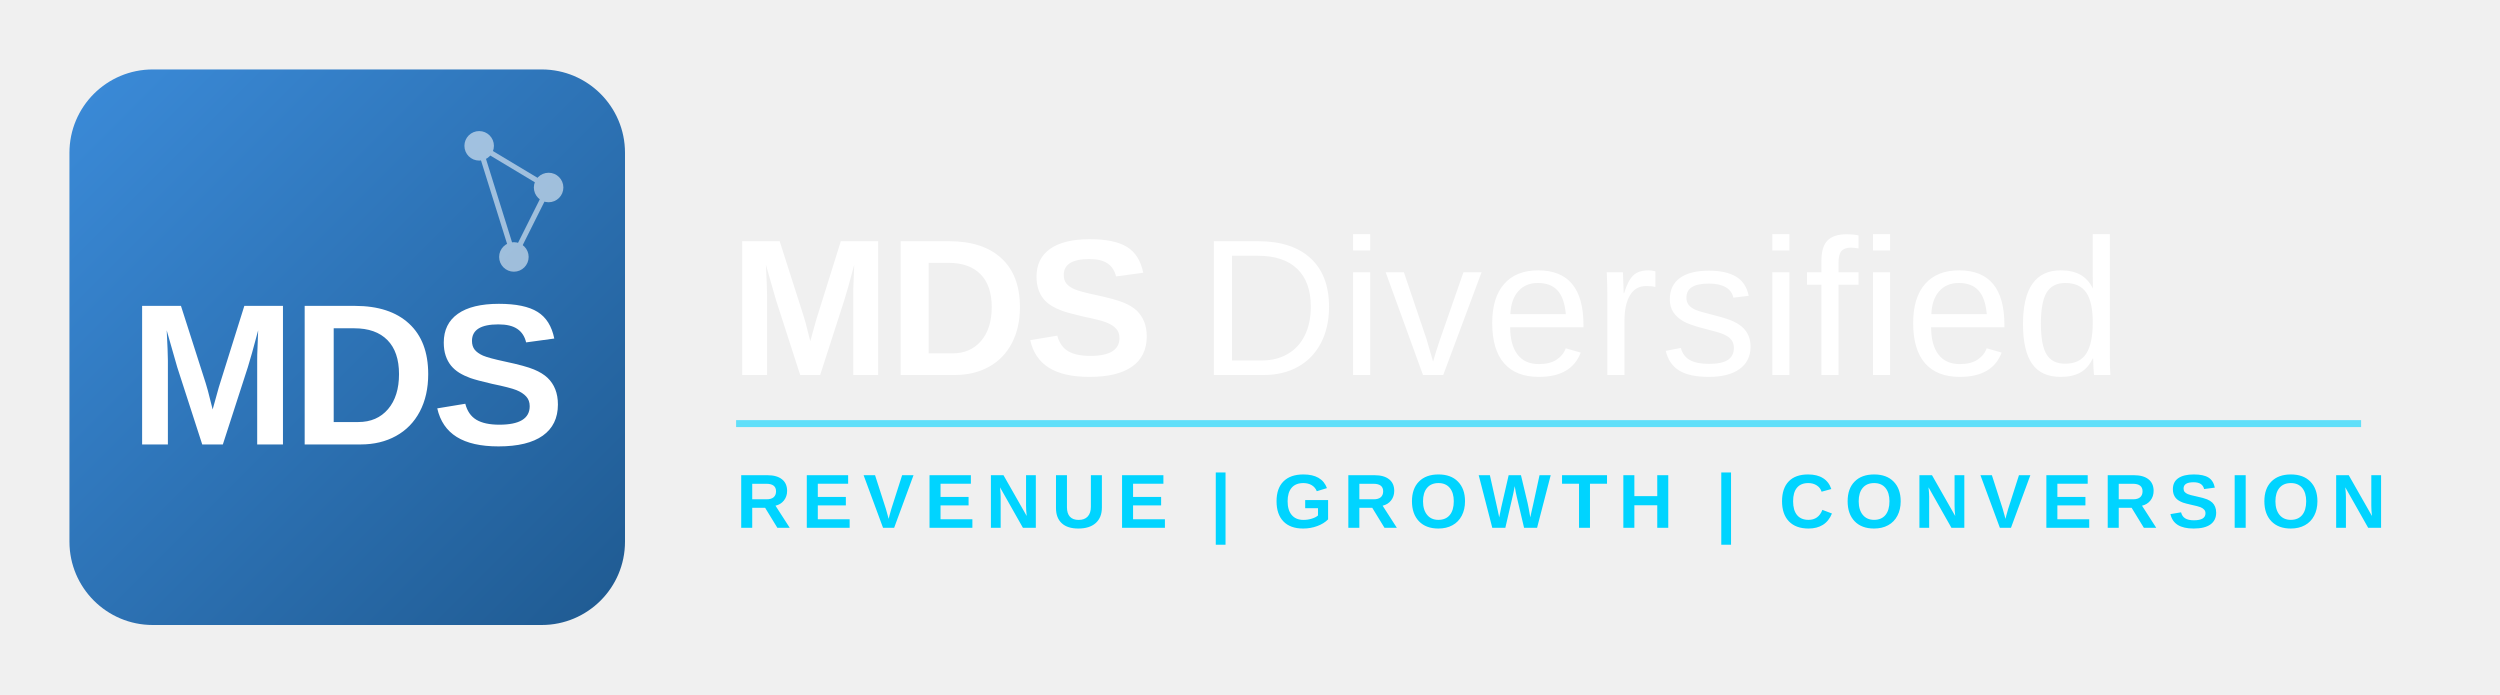
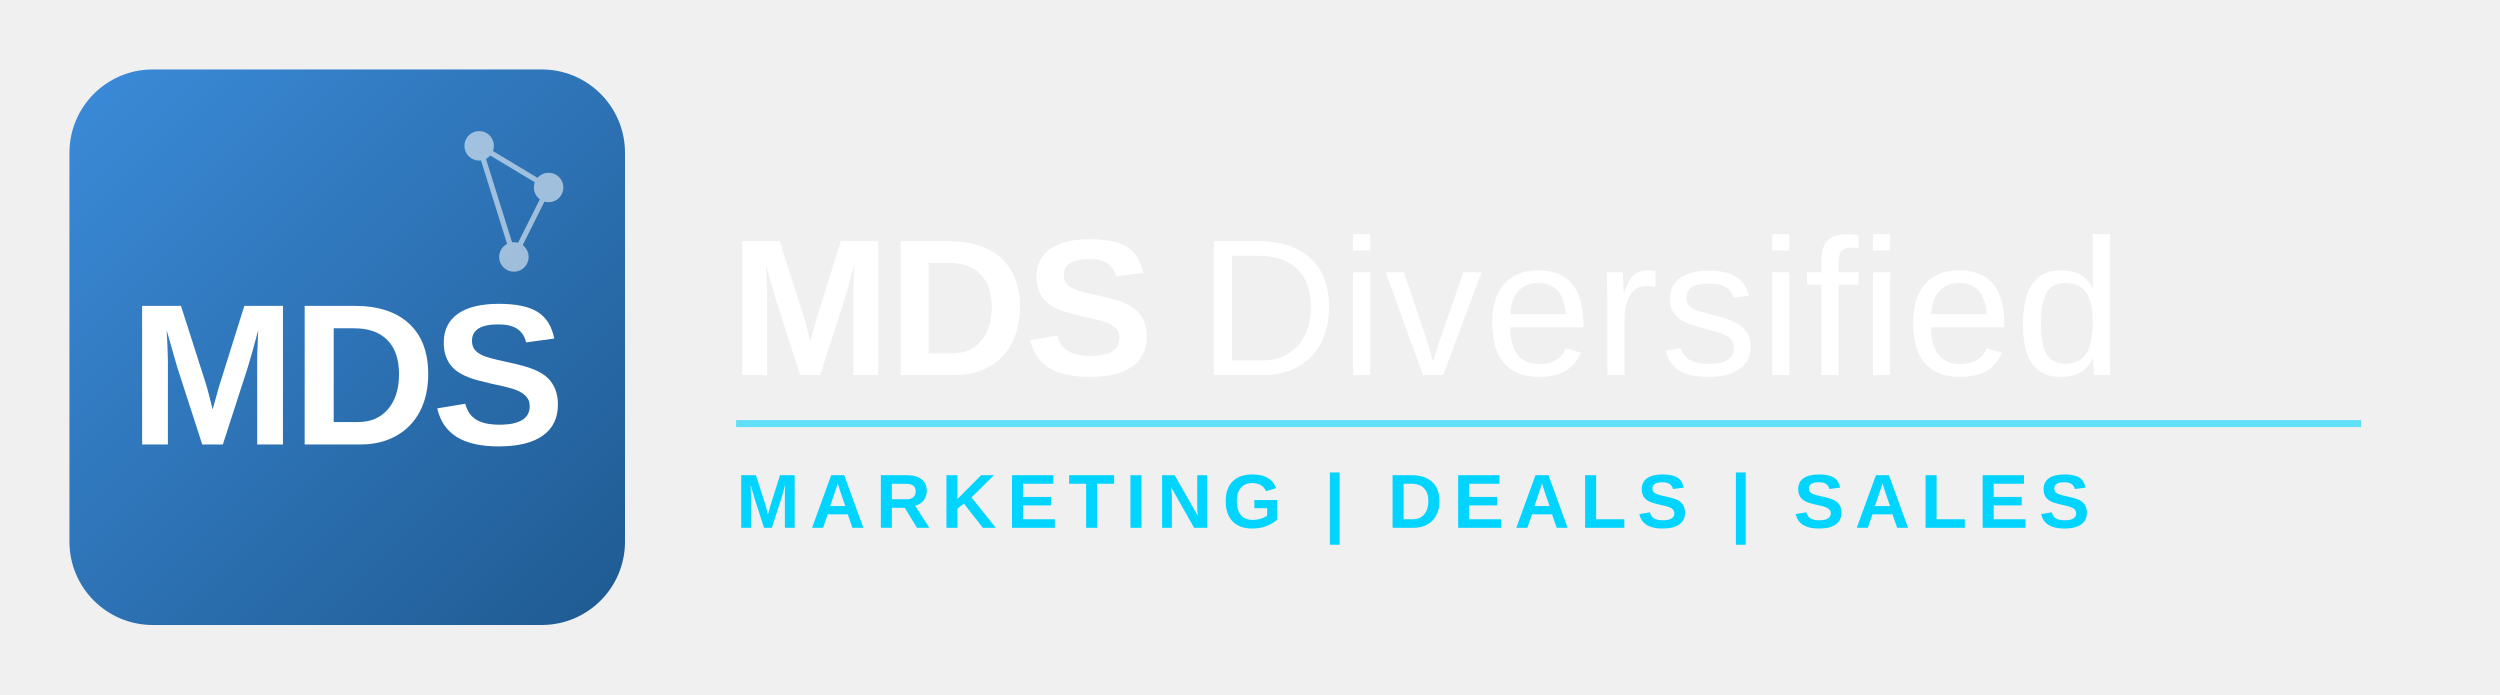
<svg xmlns="http://www.w3.org/2000/svg" viewBox="0 0 720 200" width="720" height="200">
  <defs>
    <linearGradient id="tileGrad" x1="0%" y1="0%" x2="100%" y2="100%">
      <stop offset="0%" stop-color="#3B8BD9" />
      <stop offset="100%" stop-color="#1F5A91" />
    </linearGradient>
    <style>
      .word-primary   { font-family: 'Helvetica Neue', 'Arial', sans-serif; font-weight: 800; letter-spacing: -1px;  fill: #ffffff; }
      .word-secondary { font-family: 'Helvetica Neue', 'Arial', sans-serif; font-weight: 300; letter-spacing: 0.5px; fill: #ffffff; }
      .tag            { font-family: 'Helvetica Neue', 'Arial', sans-serif; font-weight: 600; letter-spacing: 3px;   fill: #00d4ff; font-size: 22px; }
      .mark-letters   { font-family: 'Helvetica Neue', 'Arial', sans-serif; font-weight: 800; fill: #ffffff; letter-spacing: -1.5px; }
    </style>
  </defs>
  <g transform="translate(20,20)">
    <rect x="0" y="0" width="160" height="160" rx="24" ry="24" fill="url(#tileGrad)" />
    <g opacity="0.55" stroke="#FFFFFF" stroke-width="1.5" fill="#FFFFFF">
      <line x1="118" y1="22" x2="138" y2="34" stroke-linecap="round" />
      <line x1="138" y1="34" x2="128" y2="54" stroke-linecap="round" />
      <line x1="118" y1="22" x2="128" y2="54" stroke-linecap="round" />
      <circle cx="118" cy="22" r="3.5" />
      <circle cx="138" cy="34" r="3.5" />
      <circle cx="128" cy="54" r="3.5" />
    </g>
    <text class="mark-letters" x="80" y="108" text-anchor="middle" font-size="58">MDS</text>
  </g>
  <g transform="translate(210,0)">
    <text class="word-primary" x="0" y="108" font-size="56">MDS</text>
    <text class="word-secondary" x="135" y="108" font-size="56">Diversified</text>
    <line x1="2" y1="122" x2="470" y2="122" stroke="#00d4ff" stroke-width="2" opacity="0.6" />
-     <text class="tag" x="2" y="152">REVENUE  |  GROWTH  |  CONVERSION</text>
+     <text class="tag" x="2" y="152">MARKETING  |  DEALS  |  SALES</text>
  </g>
</svg>
